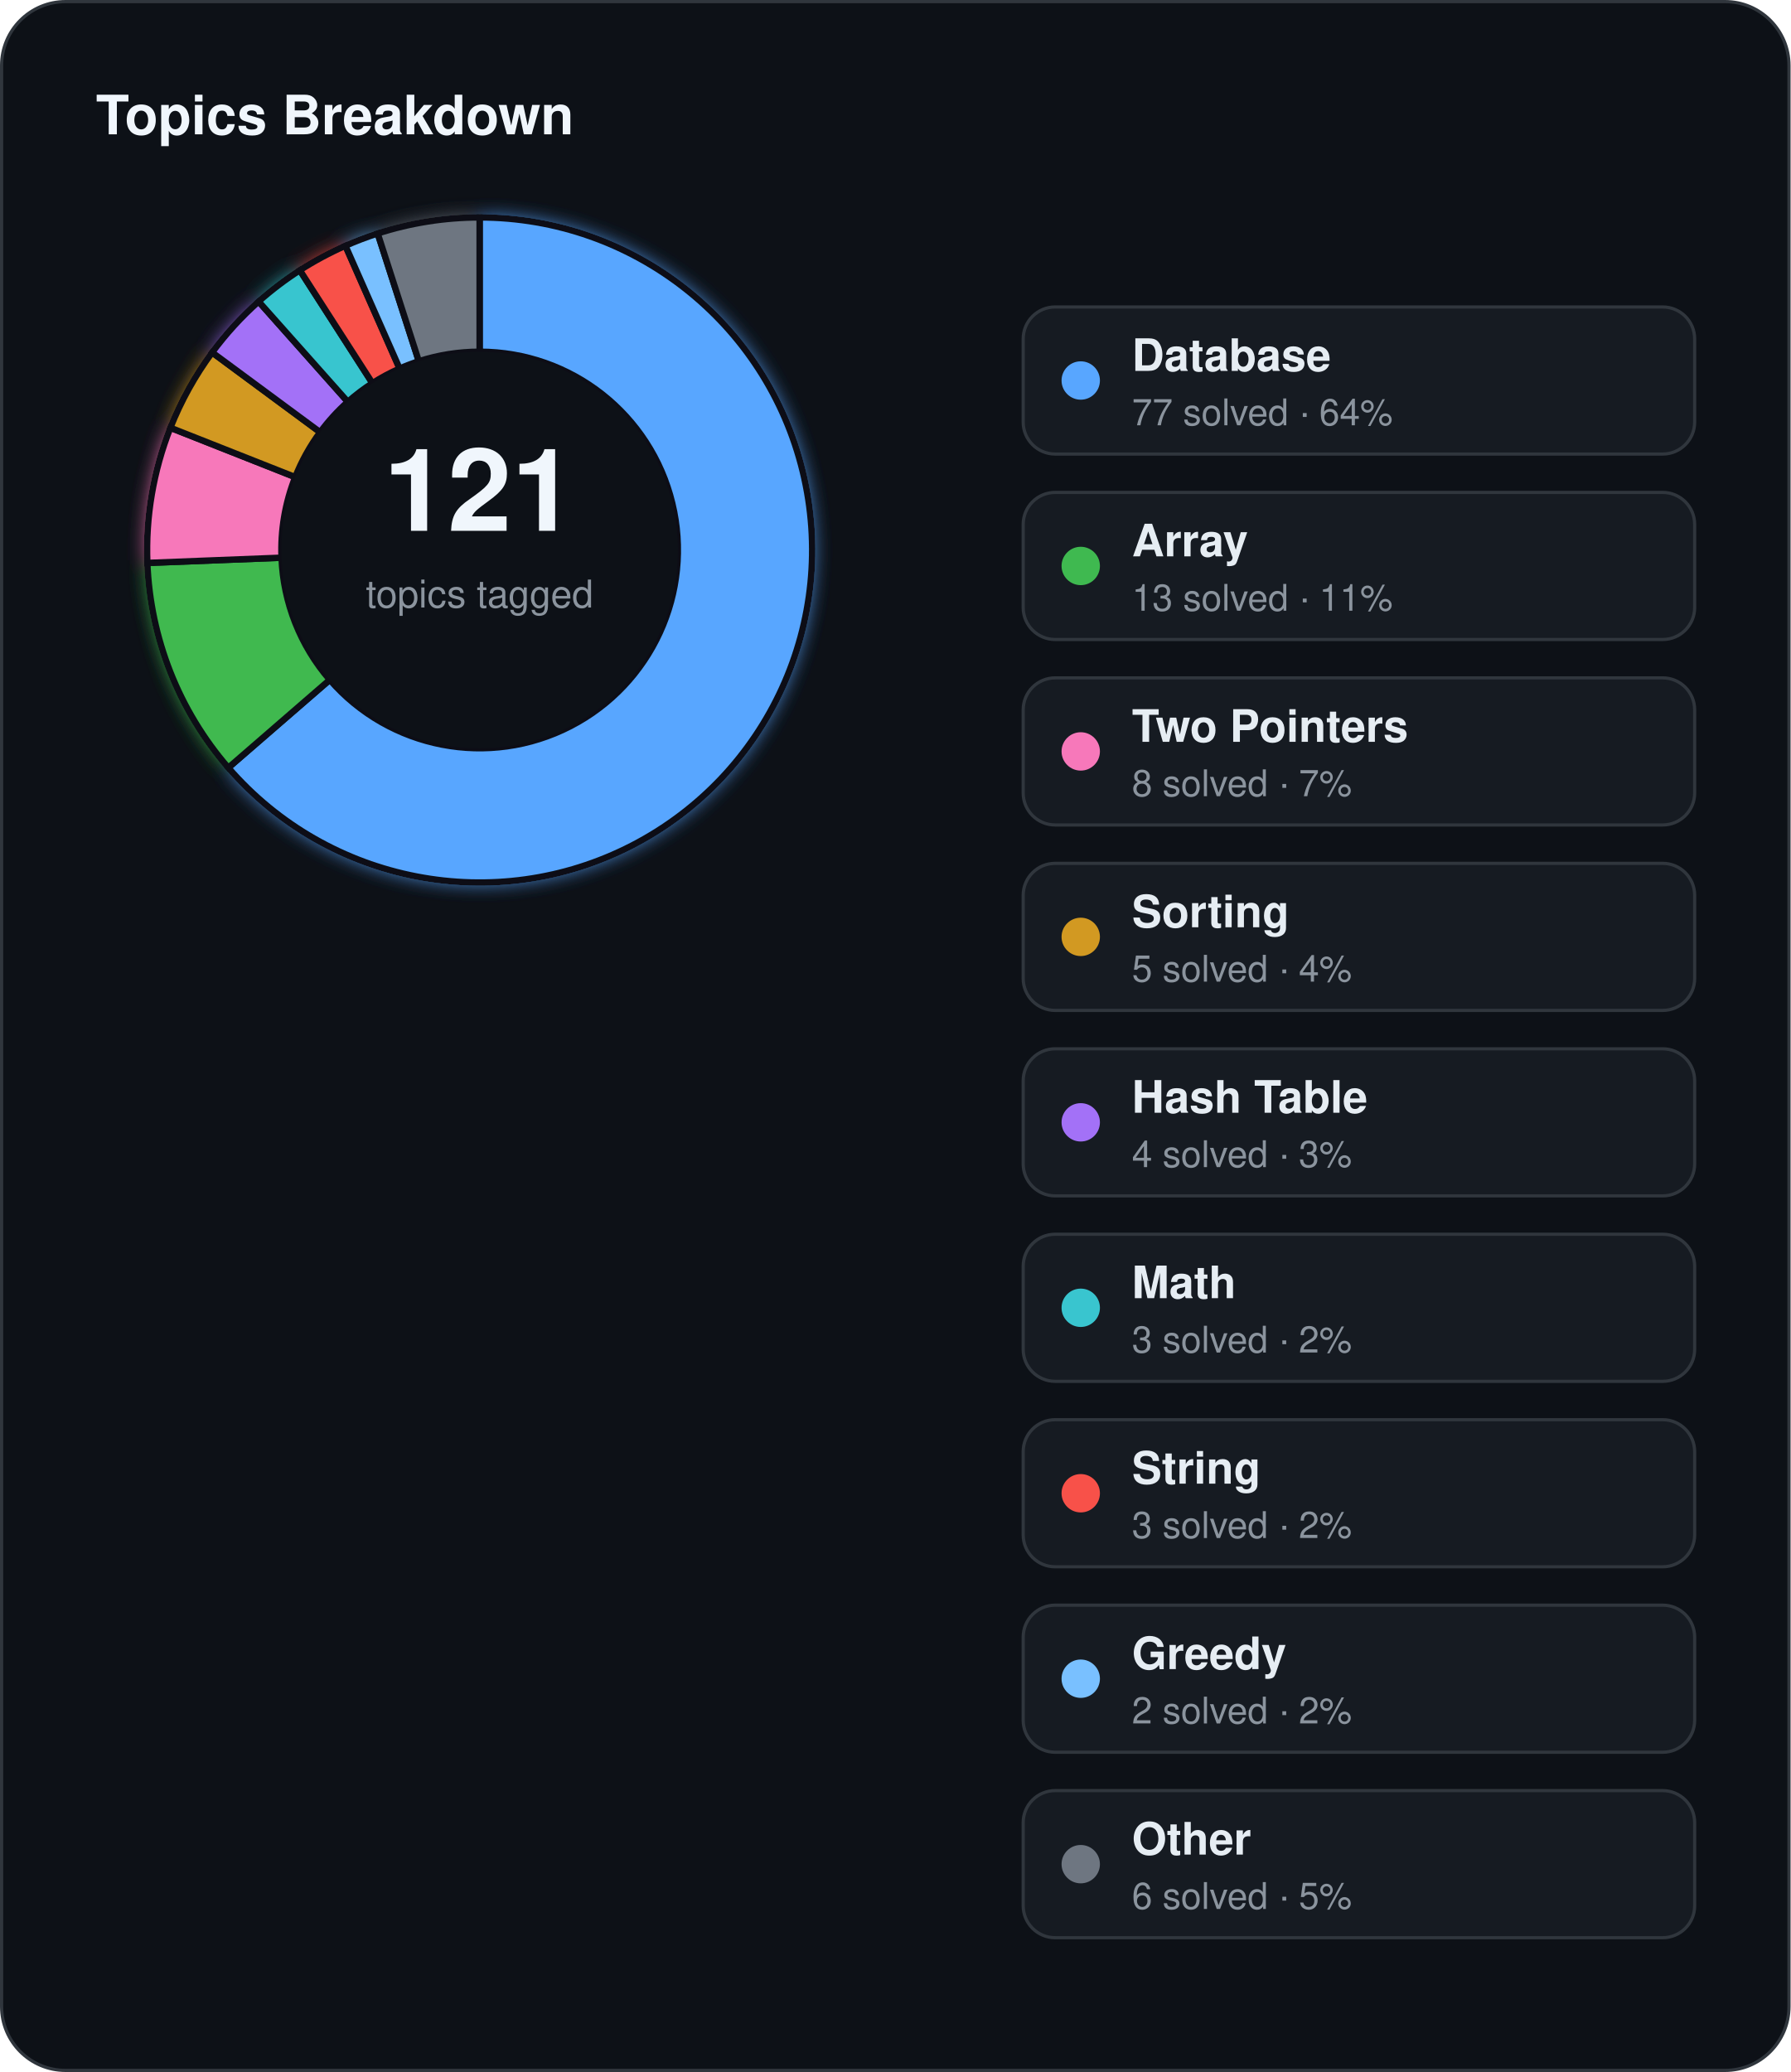
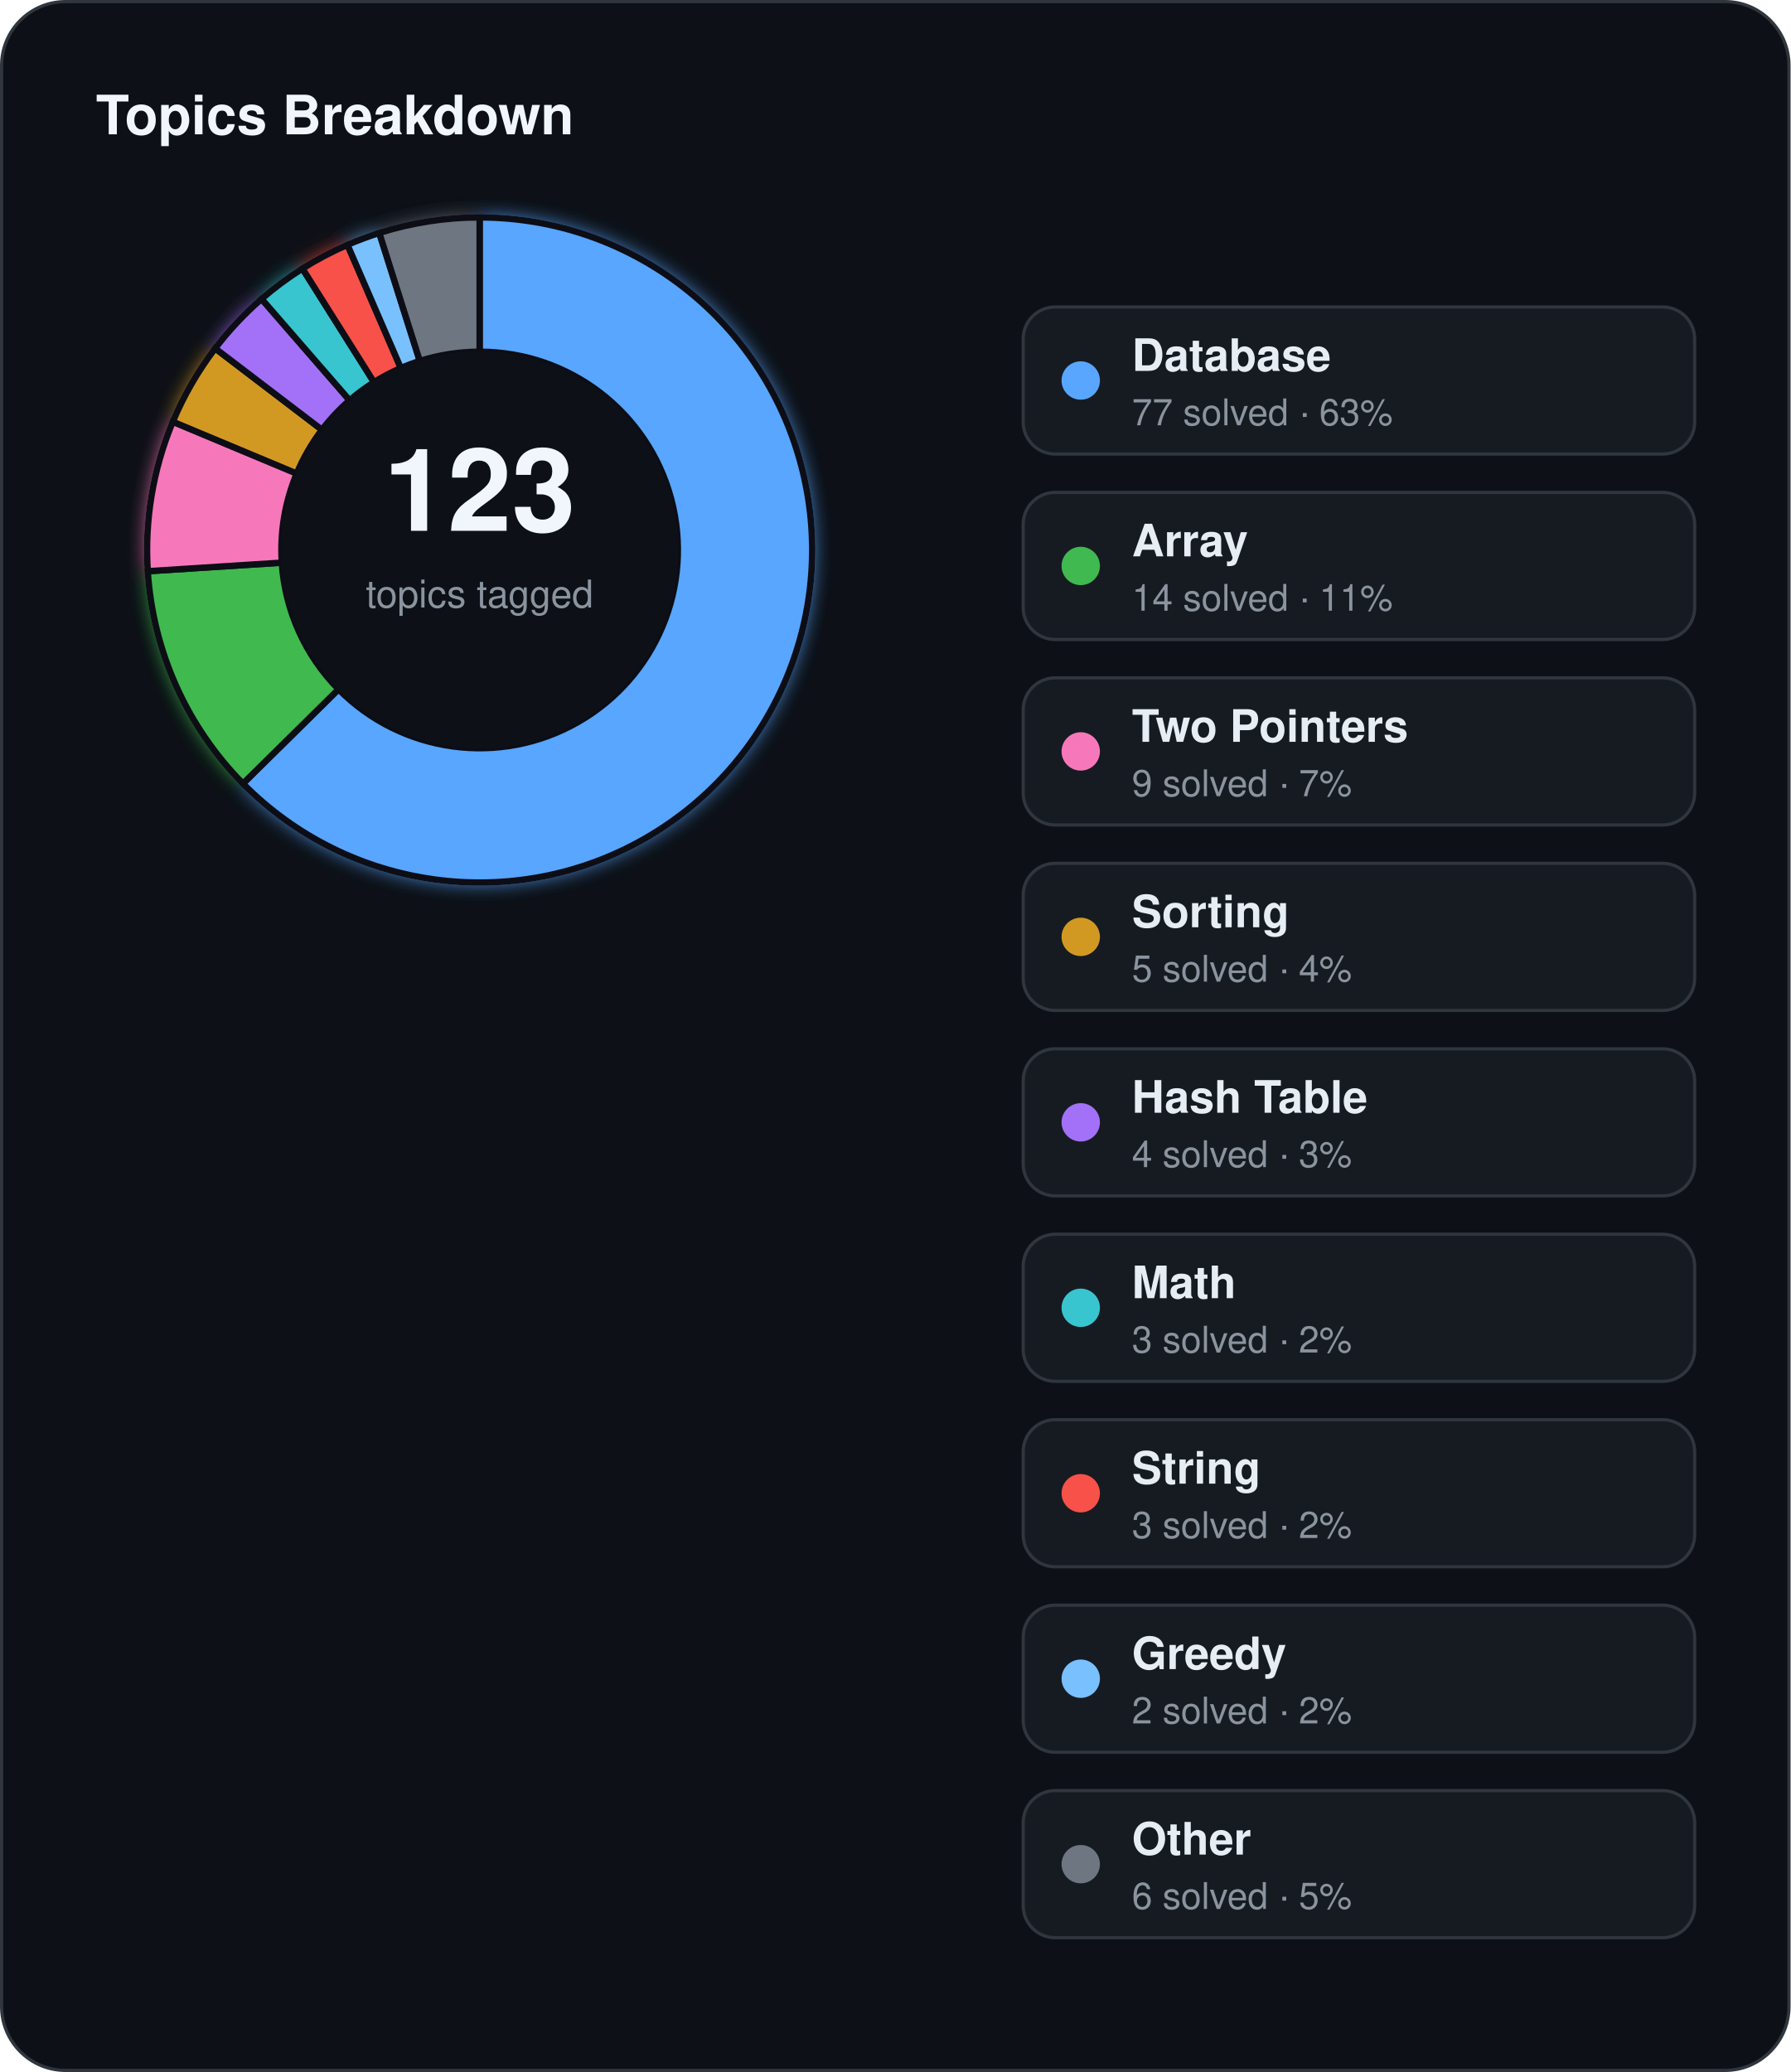
<svg xmlns="http://www.w3.org/2000/svg" width="560" height="648" viewBox="0 0 560 648">
  <defs>
    <filter id="topics-glow" x="-60%" y="-60%" width="220%" height="220%">
      <feGaussianBlur stdDeviation="3" result="blur" />
      <feMerge>
        <feMergeNode in="blur" />
        <feMergeNode in="SourceGraphic" />
      </feMerge>
    </filter>
  </defs>
  <rect x="0.5" y="0.5" width="559" height="647" rx="20" fill="#0d1117" stroke="#30363d" stroke-width="1" />
  <text x="30" y="42" fill="#f0f6fc" font-family="Segoe UI, Helvetica, Arial, sans-serif" font-size="17" font-weight="700">Topics Breakdown</text>
  <g filter="url(#topics-glow)">
-     <path d="M 150.00,68.00 A 104,104 0 1 1 71.40,240.11 L 103.14,212.60 A 62,62 0 1 0 150.00,110.00 Z" fill="#58a6ff" stroke="#0d1117" stroke-width="2" />
-     <path d="M 71.40,240.11 A 104,104 0 0 1 46.08,176.05 L 88.05,174.41 A 62,62 0 0 0 103.14,212.60 Z" fill="#3fb950" stroke="#0d1117" stroke-width="2" />
-     <path d="M 46.08,176.05 A 104,104 0 0 1 53.28,133.77 L 92.34,149.21 A 62,62 0 0 0 88.05,174.41 Z" fill="#f778ba" stroke="#0d1117" stroke-width="2" />
-     <path d="M 53.28,133.77 A 104,104 0 0 1 66.34,110.22 L 100.13,135.17 A 62,62 0 0 0 92.34,149.21 Z" fill="#d29922" stroke="#0d1117" stroke-width="2" />
-     <path d="M 66.34,110.22 A 104,104 0 0 1 80.88,94.29 L 108.79,125.67 A 62,62 0 0 0 100.13,135.17 Z" fill="#a371f7" stroke="#0d1117" stroke-width="2" />
-     <path d="M 80.88,94.29 A 104,104 0 0 1 93.77,84.51 L 116.48,119.84 A 62,62 0 0 0 108.79,125.67 Z" fill="#39c5cf" stroke="#0d1117" stroke-width="2" />
-     <path d="M 93.77,84.51 A 104,104 0 0 1 108.03,76.85 L 124.98,115.27 A 62,62 0 0 0 116.48,119.84 Z" fill="#f85149" stroke="#0d1117" stroke-width="2" />
-     <path d="M 108.03,76.85 A 104,104 0 0 1 118.12,73.01 L 130.99,112.98 A 62,62 0 0 0 124.98,115.27 Z" fill="#79c0ff" stroke="#0d1117" stroke-width="2" />
-     <path d="M 118.12,73.01 A 104,104 0 0 1 150.00,68.00 L 150.00,110.00 A 62,62 0 0 0 130.99,112.98 Z" fill="#6e7681" stroke="#0d1117" stroke-width="2" />
+     <path d="M 150.00,68.00 A 104,104 0 1 1 75.99,245.07 L 105.88,215.56 A 62,62 0 1 0 150.00,110.00 Z" fill="#58a6ff" stroke="#0d1117" stroke-width="2" />
+     <path d="M 75.99,245.07 A 104,104 0 0 1 46.21,178.64 L 88.13,175.96 A 62,62 0 0 0 105.88,215.56 Z" fill="#3fb950" stroke="#0d1117" stroke-width="2" />
+     <path d="M 46.21,178.64 A 104,104 0 0 1 54.04,131.89 L 92.80,148.09 A 62,62 0 0 0 88.13,175.96 Z" fill="#f778ba" stroke="#0d1117" stroke-width="2" />
+     <path d="M 54.04,131.89 A 104,104 0 0 1 67.29,108.95 L 100.69,134.41 A 62,62 0 0 0 92.80,148.09 Z" fill="#d29922" stroke="#0d1117" stroke-width="2" />
+     <path d="M 67.29,108.95 A 104,104 0 0 1 81.80,93.48 L 109.34,125.19 A 62,62 0 0 0 100.69,134.41 Z" fill="#a371f7" stroke="#0d1117" stroke-width="2" />
+     <path d="M 81.80,93.48 A 104,104 0 0 1 94.59,83.99 L 116.97,119.53 A 62,62 0 0 0 109.34,125.19 Z" fill="#39c5cf" stroke="#0d1117" stroke-width="2" />
+     <path d="M 94.59,83.99 A 104,104 0 0 1 108.67,76.56 L 125.36,115.11 A 62,62 0 0 0 116.97,119.53 Z" fill="#f85149" stroke="#0d1117" stroke-width="2" />
+     <path d="M 108.67,76.56 A 104,104 0 0 1 118.62,72.85 L 131.29,112.89 A 62,62 0 0 0 125.36,115.11 Z" fill="#79c0ff" stroke="#0d1117" stroke-width="2" />
+     <path d="M 118.62,72.85 A 104,104 0 0 1 150.00,68.00 L 150.00,110.00 A 62,62 0 0 0 131.29,112.89 Z" fill="#6e7681" stroke="#0d1117" stroke-width="2" />
  </g>
  <circle cx="150" cy="172" r="62" fill="#0d1117" />
-   <text x="150" y="166" text-anchor="middle" fill="#f0f6fc" font-family="Segoe UI, Helvetica, Arial, sans-serif" font-size="36" font-weight="700">121</text>
+   <text x="150" y="166" text-anchor="middle" fill="#f0f6fc" font-family="Segoe UI, Helvetica, Arial, sans-serif" font-size="36" font-weight="700">123</text>
  <text x="150" y="190" text-anchor="middle" fill="#8b949e" font-family="Segoe UI, Helvetica, Arial, sans-serif" font-size="12">topics tagged</text>
  <rect x="320" y="96" width="210" height="46" rx="10" fill="#161b22" stroke="#30363d" stroke-width="1" />
  <circle cx="338" cy="119" r="6" fill="#58a6ff" />
  <text x="354" y="116" fill="#e6edf3" font-family="Segoe UI, Helvetica, Arial, sans-serif" font-size="14" font-weight="600">Database</text>
-   <text x="354" y="133" fill="#8b949e" font-family="Segoe UI, Helvetica, Arial, sans-serif" font-size="11.5">77 solved · 64%</text>
+   <text x="354" y="133" fill="#8b949e" font-family="Segoe UI, Helvetica, Arial, sans-serif" font-size="11.5">77 solved · 63%</text>
  <rect x="320" y="154" width="210" height="46" rx="10" fill="#161b22" stroke="#30363d" stroke-width="1" />
  <circle cx="338" cy="177" r="6" fill="#3fb950" />
  <text x="354" y="174" fill="#e6edf3" font-family="Segoe UI, Helvetica, Arial, sans-serif" font-size="14" font-weight="600">Array</text>
-   <text x="354" y="191" fill="#8b949e" font-family="Segoe UI, Helvetica, Arial, sans-serif" font-size="11.5">13 solved · 11%</text>
+   <text x="354" y="191" fill="#8b949e" font-family="Segoe UI, Helvetica, Arial, sans-serif" font-size="11.5">14 solved · 11%</text>
  <rect x="320" y="212" width="210" height="46" rx="10" fill="#161b22" stroke="#30363d" stroke-width="1" />
  <circle cx="338" cy="235" r="6" fill="#f778ba" />
  <text x="354" y="232" fill="#e6edf3" font-family="Segoe UI, Helvetica, Arial, sans-serif" font-size="14" font-weight="600">Two Pointers</text>
-   <text x="354" y="249" fill="#8b949e" font-family="Segoe UI, Helvetica, Arial, sans-serif" font-size="11.5">8 solved · 7%</text>
+   <text x="354" y="249" fill="#8b949e" font-family="Segoe UI, Helvetica, Arial, sans-serif" font-size="11.5">9 solved · 7%</text>
  <rect x="320" y="270" width="210" height="46" rx="10" fill="#161b22" stroke="#30363d" stroke-width="1" />
  <circle cx="338" cy="293" r="6" fill="#d29922" />
  <text x="354" y="290" fill="#e6edf3" font-family="Segoe UI, Helvetica, Arial, sans-serif" font-size="14" font-weight="600">Sorting</text>
  <text x="354" y="307" fill="#8b949e" font-family="Segoe UI, Helvetica, Arial, sans-serif" font-size="11.5">5 solved · 4%</text>
  <rect x="320" y="328" width="210" height="46" rx="10" fill="#161b22" stroke="#30363d" stroke-width="1" />
  <circle cx="338" cy="351" r="6" fill="#a371f7" />
  <text x="354" y="348" fill="#e6edf3" font-family="Segoe UI, Helvetica, Arial, sans-serif" font-size="14" font-weight="600">Hash Table</text>
  <text x="354" y="365" fill="#8b949e" font-family="Segoe UI, Helvetica, Arial, sans-serif" font-size="11.5">4 solved · 3%</text>
  <rect x="320" y="386" width="210" height="46" rx="10" fill="#161b22" stroke="#30363d" stroke-width="1" />
  <circle cx="338" cy="409" r="6" fill="#39c5cf" />
  <text x="354" y="406" fill="#e6edf3" font-family="Segoe UI, Helvetica, Arial, sans-serif" font-size="14" font-weight="600">Math</text>
  <text x="354" y="423" fill="#8b949e" font-family="Segoe UI, Helvetica, Arial, sans-serif" font-size="11.5">3 solved · 2%</text>
  <rect x="320" y="444" width="210" height="46" rx="10" fill="#161b22" stroke="#30363d" stroke-width="1" />
  <circle cx="338" cy="467" r="6" fill="#f85149" />
  <text x="354" y="464" fill="#e6edf3" font-family="Segoe UI, Helvetica, Arial, sans-serif" font-size="14" font-weight="600">String</text>
  <text x="354" y="481" fill="#8b949e" font-family="Segoe UI, Helvetica, Arial, sans-serif" font-size="11.5">3 solved · 2%</text>
  <rect x="320" y="502" width="210" height="46" rx="10" fill="#161b22" stroke="#30363d" stroke-width="1" />
  <circle cx="338" cy="525" r="6" fill="#79c0ff" />
  <text x="354" y="522" fill="#e6edf3" font-family="Segoe UI, Helvetica, Arial, sans-serif" font-size="14" font-weight="600">Greedy</text>
  <text x="354" y="539" fill="#8b949e" font-family="Segoe UI, Helvetica, Arial, sans-serif" font-size="11.5">2 solved · 2%</text>
  <rect x="320" y="560" width="210" height="46" rx="10" fill="#161b22" stroke="#30363d" stroke-width="1" />
  <circle cx="338" cy="583" r="6" fill="#6e7681" />
  <text x="354" y="580" fill="#e6edf3" font-family="Segoe UI, Helvetica, Arial, sans-serif" font-size="14" font-weight="600">Other</text>
  <text x="354" y="597" fill="#8b949e" font-family="Segoe UI, Helvetica, Arial, sans-serif" font-size="11.5">6 solved · 5%</text>
</svg>
